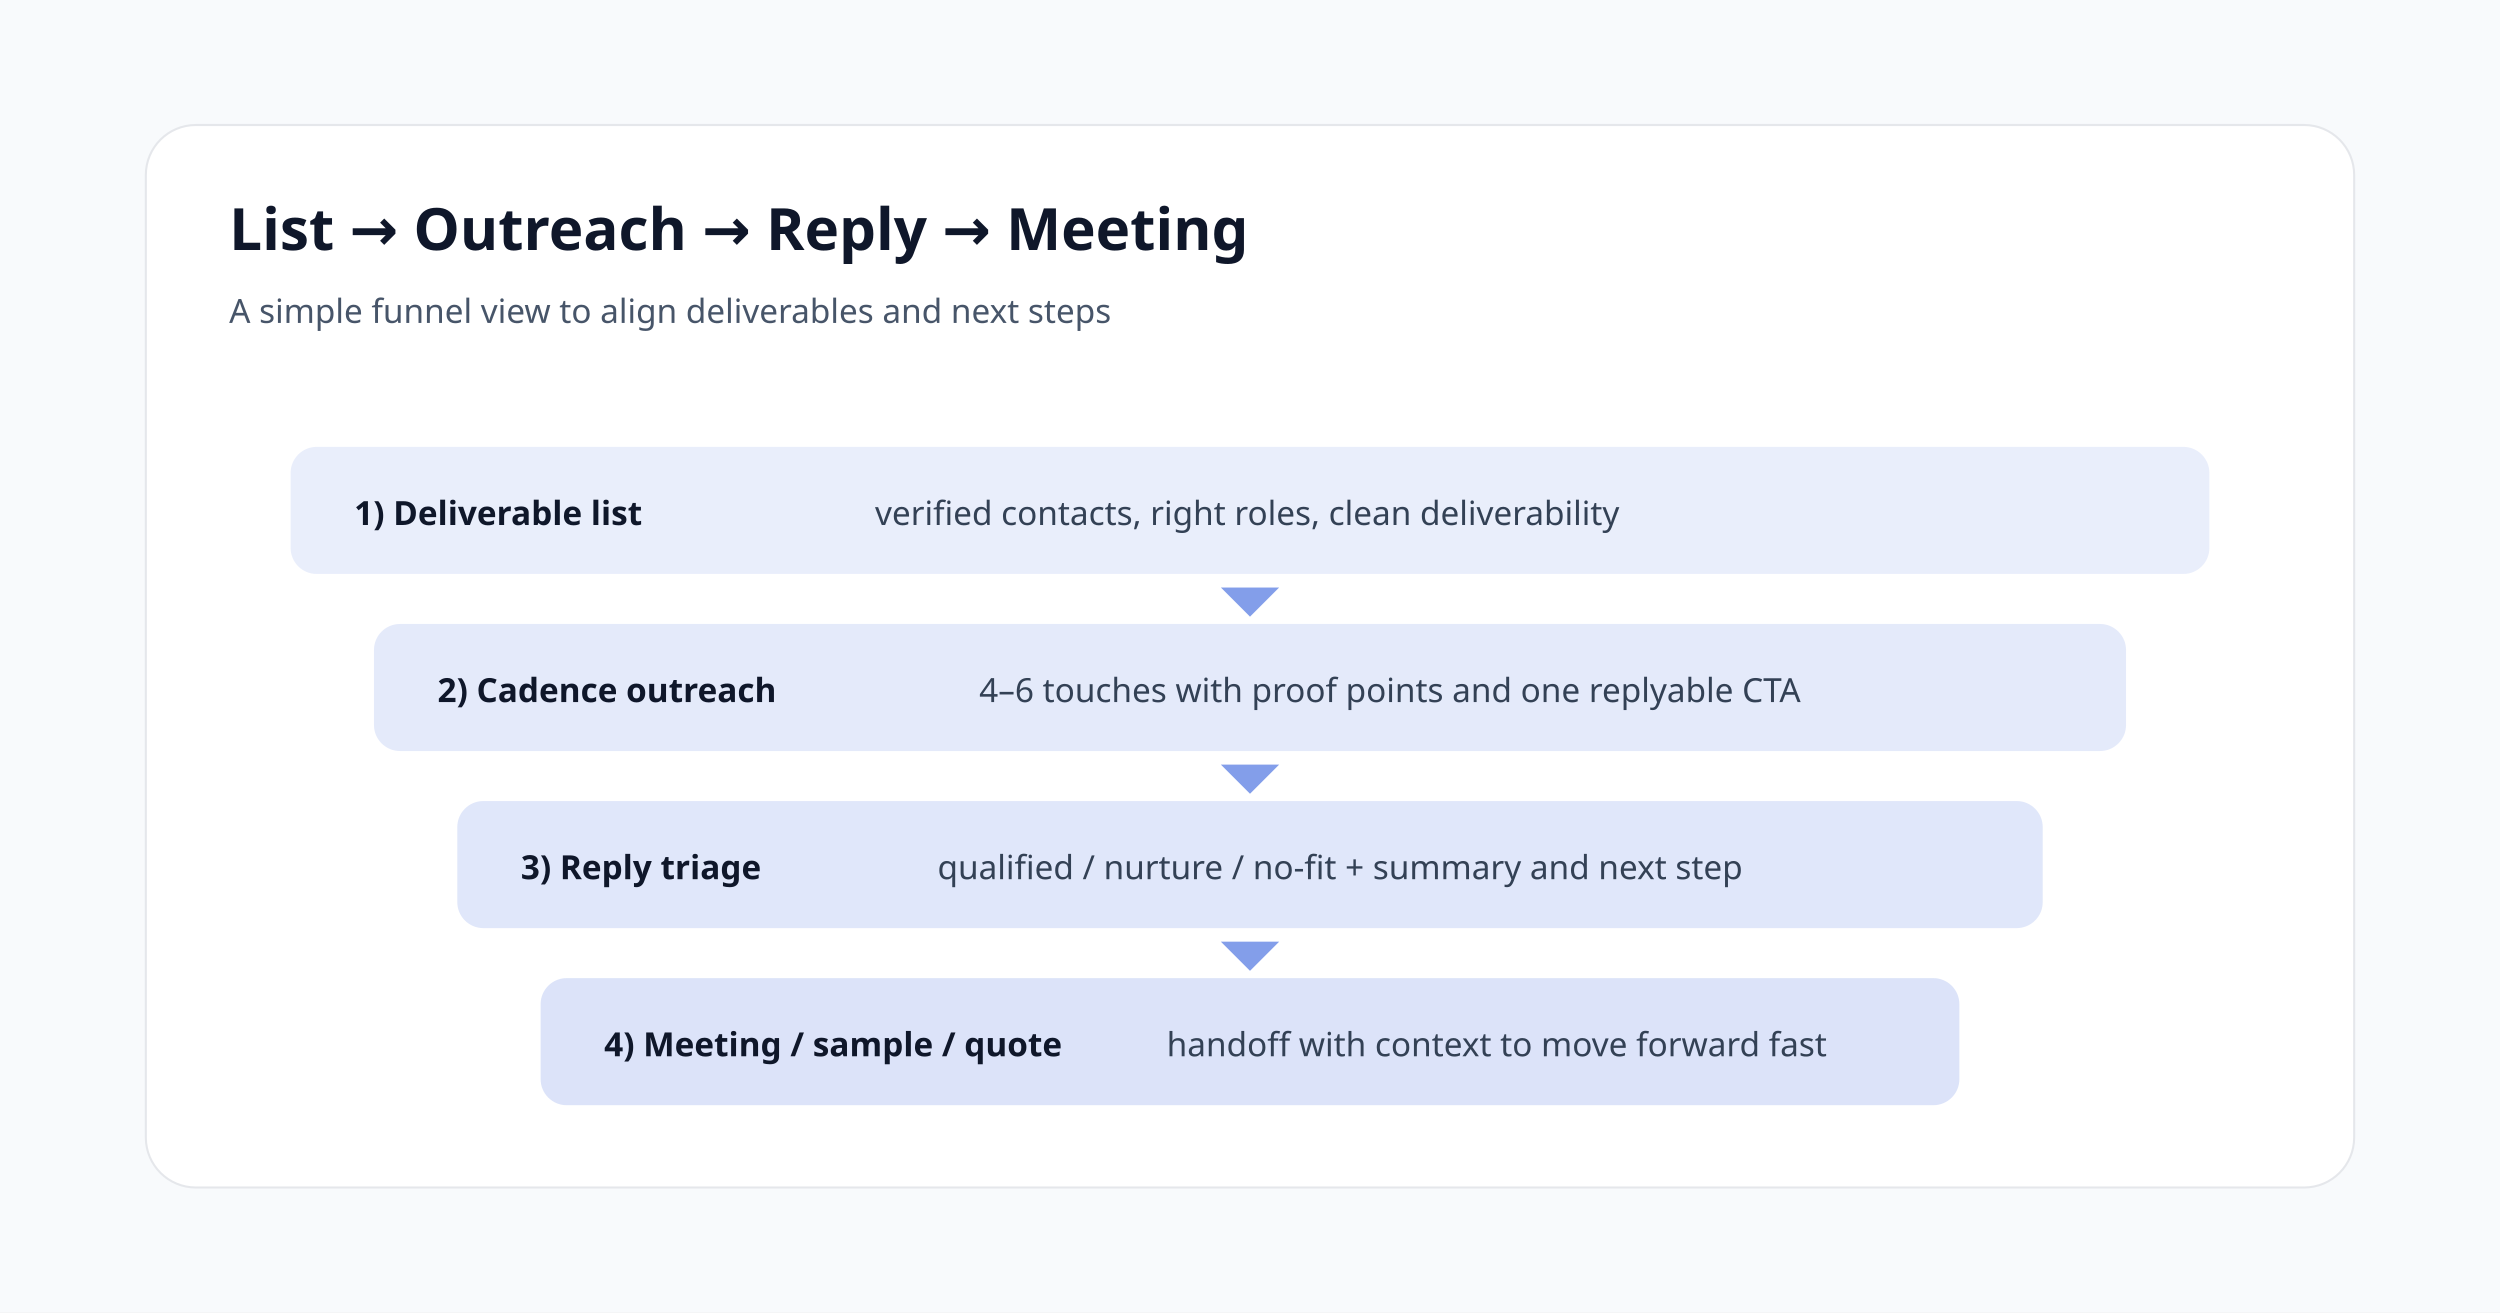
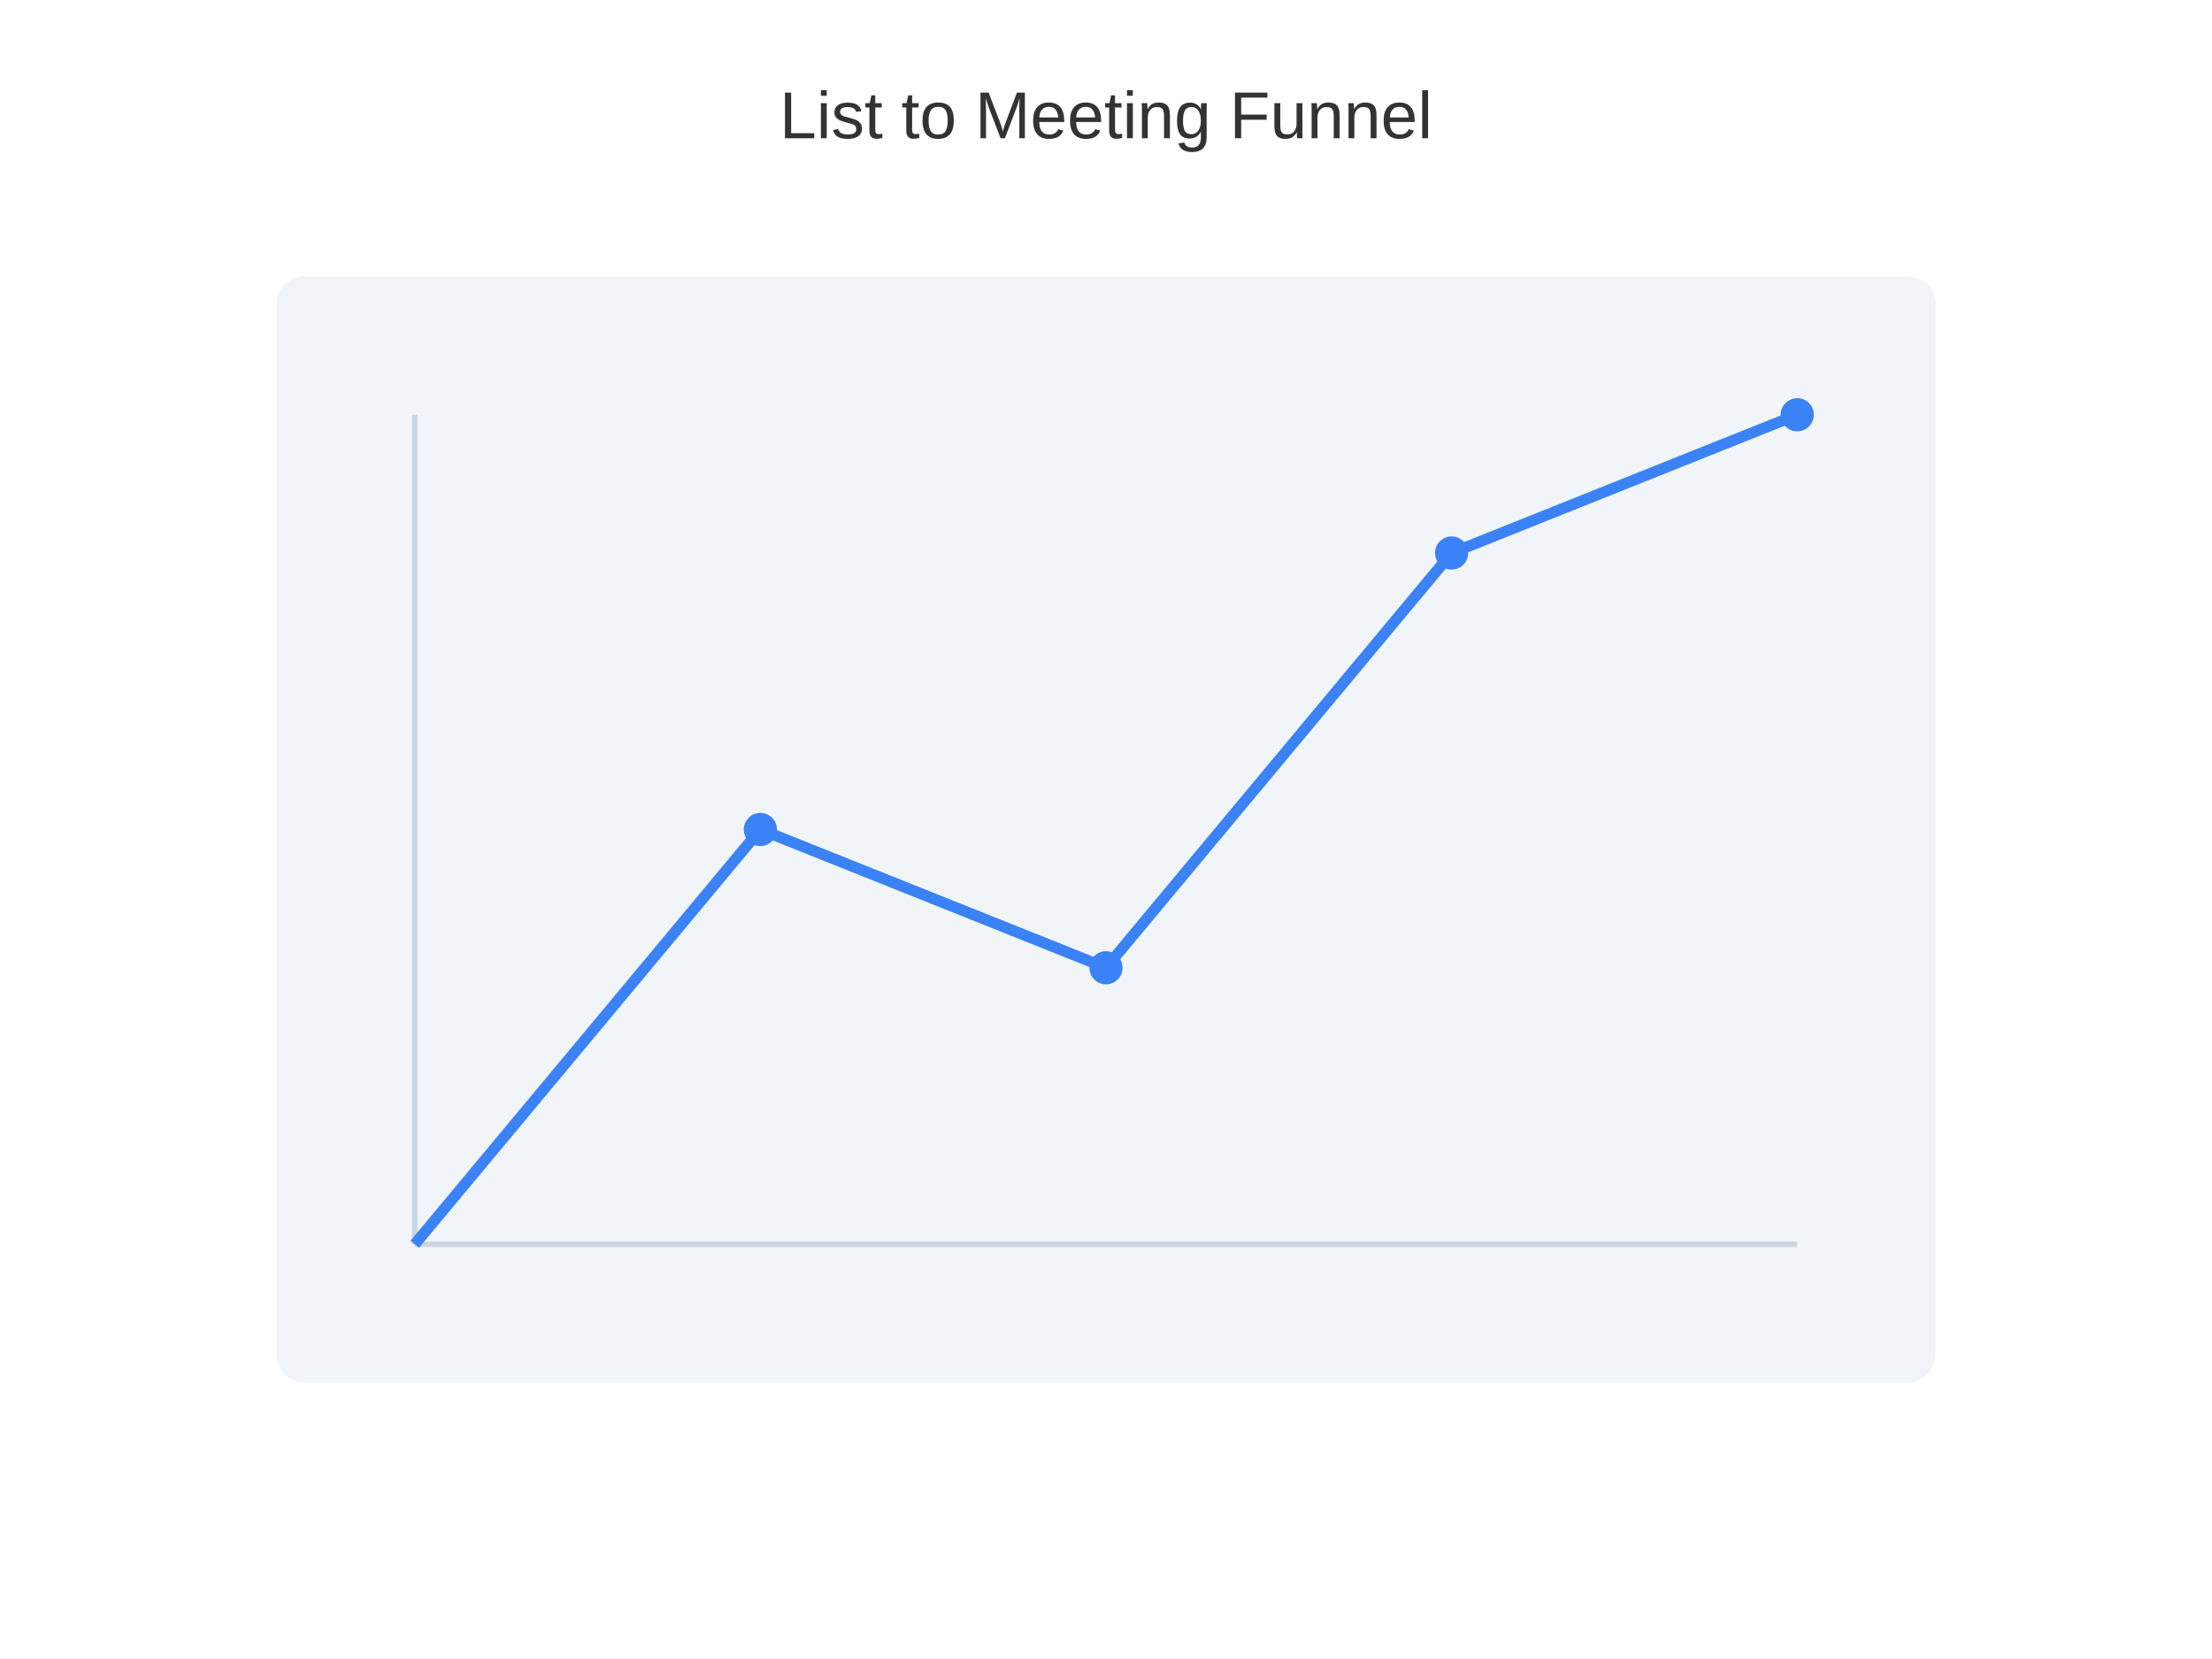
- <svg xmlns="http://www.w3.org/2000/svg" width="1200" height="630" viewBox="0 0 1200 630">
-   <rect width="1200" height="630" fill="#F8FAFC" />
-   <rect x="70" y="60" width="1060" height="510" rx="24" fill="#FFFFFF" stroke="#E5E7EB" />
-   <text x="110" y="120" font-family="ui-sans-serif, system-ui" font-size="28" font-weight="700" fill="#0F172A">List → Outreach → Reply → Meeting</text>
-   <text x="110" y="155" font-family="ui-sans-serif, system-ui" font-size="16" fill="#475569">A simple funnel view to align deliverables and next steps</text>
-   <g font-family="ui-sans-serif, system-ui" font-size="16" fill="#0F172A">
-     <rect x="140" y="215" width="920" height="60" rx="12" fill="#1D4ED8" opacity="0.10" stroke="#1D4ED8" />
-     <text x="170" y="252" font-weight="700">1) Deliverable list</text>
-     <text x="420" y="252" fill="#334155">verified contacts, right roles, clean deliverability</text>
-     <rect x="180" y="300" width="840" height="60" rx="12" fill="#1D4ED8" opacity="0.12" stroke="#1D4ED8" />
-     <text x="210" y="337" font-weight="700">2) Cadence outreach</text>
-     <text x="470" y="337" fill="#334155">4–6 touches with proof points and one replyable CTA</text>
-     <rect x="220" y="385" width="760" height="60" rx="12" fill="#1D4ED8" opacity="0.14" stroke="#1D4ED8" />
-     <text x="250" y="422" font-weight="700">3) Reply triage</text>
-     <text x="450" y="422" fill="#334155">qualified / nurture / no-fit + summary and next step</text>
-     <rect x="260" y="470" width="680" height="60" rx="12" fill="#1D4ED8" opacity="0.16" stroke="#1D4ED8" />
-     <text x="290" y="507" font-weight="700">4) Meeting / sample / quote</text>
-     <text x="560" y="507" fill="#334155">handoff with context to move forward fast</text>
-   </g>
-   <g fill="#1D4ED8" opacity="0.55">
-     <path d="M600 282 l14 0 l-14 14 l-14-14 z" />
-     <path d="M600 367 l14 0 l-14 14 l-14-14 z" />
-     <path d="M600 452 l14 0 l-14 14 l-14-14 z" />
-   </g>
+ <svg xmlns="http://www.w3.org/2000/svg" width="800" height="600" viewBox="0 0 800 600">
+   <rect width="800" height="600" fill="#ffffff" />
+   <text x="400" y="50" font-family="Arial, sans-serif" font-size="24" text-anchor="middle" fill="#333">List to Meeting Funnel</text>
+   <rect x="100" y="100" width="600" height="400" fill="#f1f5f9" rx="10" />
+   <line x1="150" y1="450" x2="650" y2="450" stroke="#cbd5e1" stroke-width="2" />
+   <line x1="150" y1="450" x2="150" y2="150" stroke="#cbd5e1" stroke-width="2" />
+   <path d="M150 450 L 275 300 L 400 350 L 525 200 L 650 150" stroke="#3b82f6" stroke-width="4" fill="none" />
+   <circle cx="275" cy="300" r="6" fill="#3b82f6" />
+   <circle cx="400" cy="350" r="6" fill="#3b82f6" />
+   <circle cx="525" cy="200" r="6" fill="#3b82f6" />
+   <circle cx="650" cy="150" r="6" fill="#3b82f6" />
</svg>
